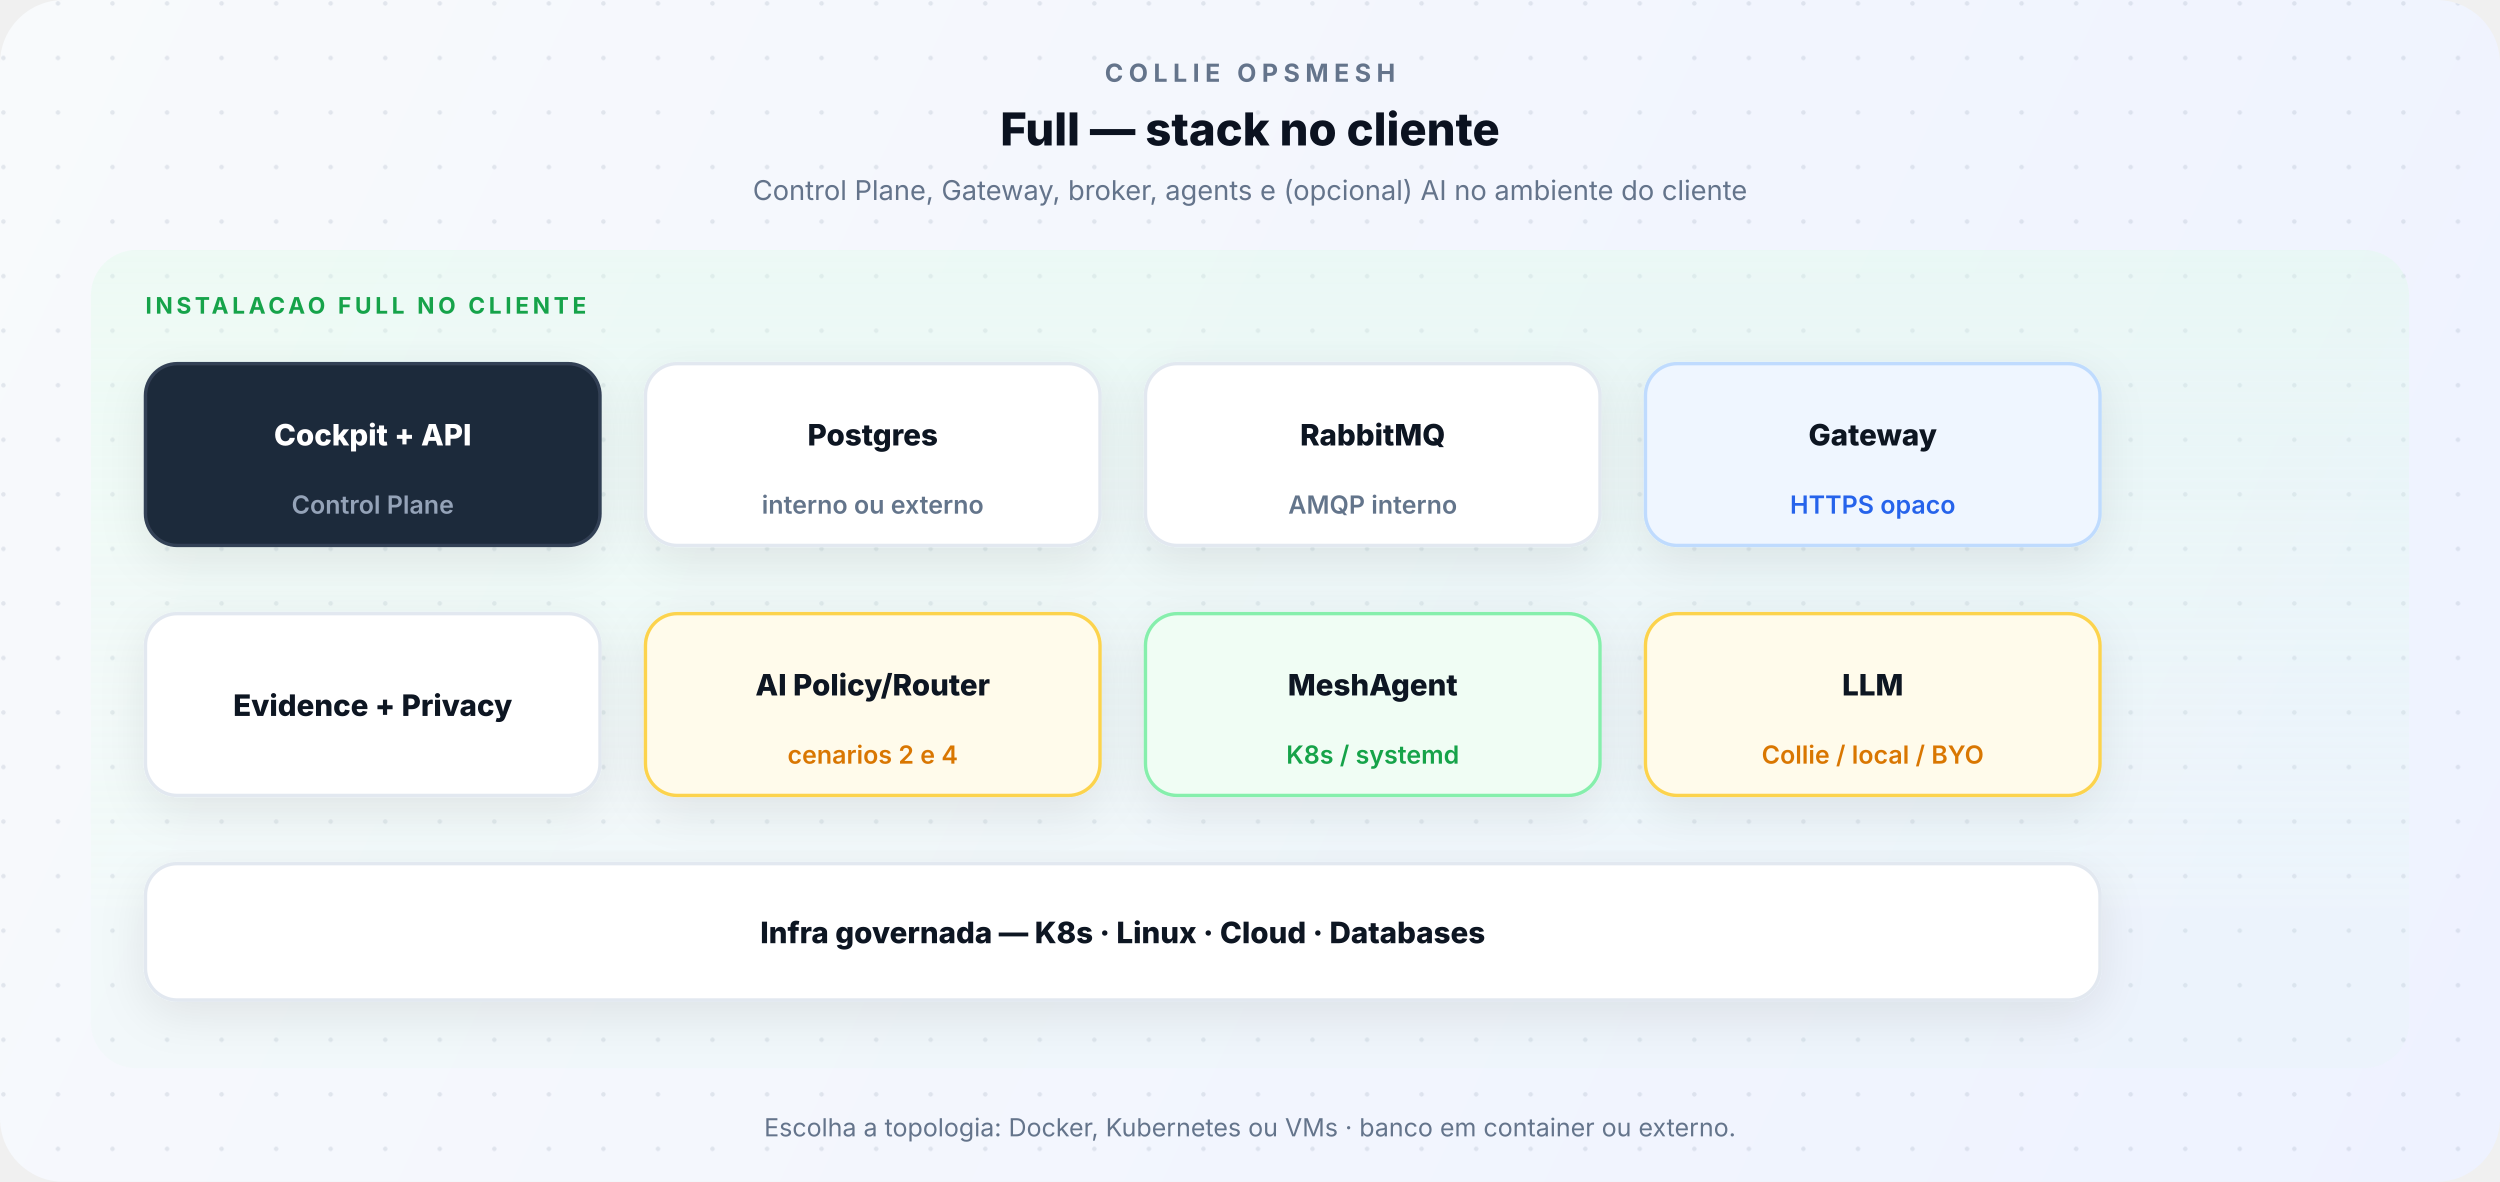
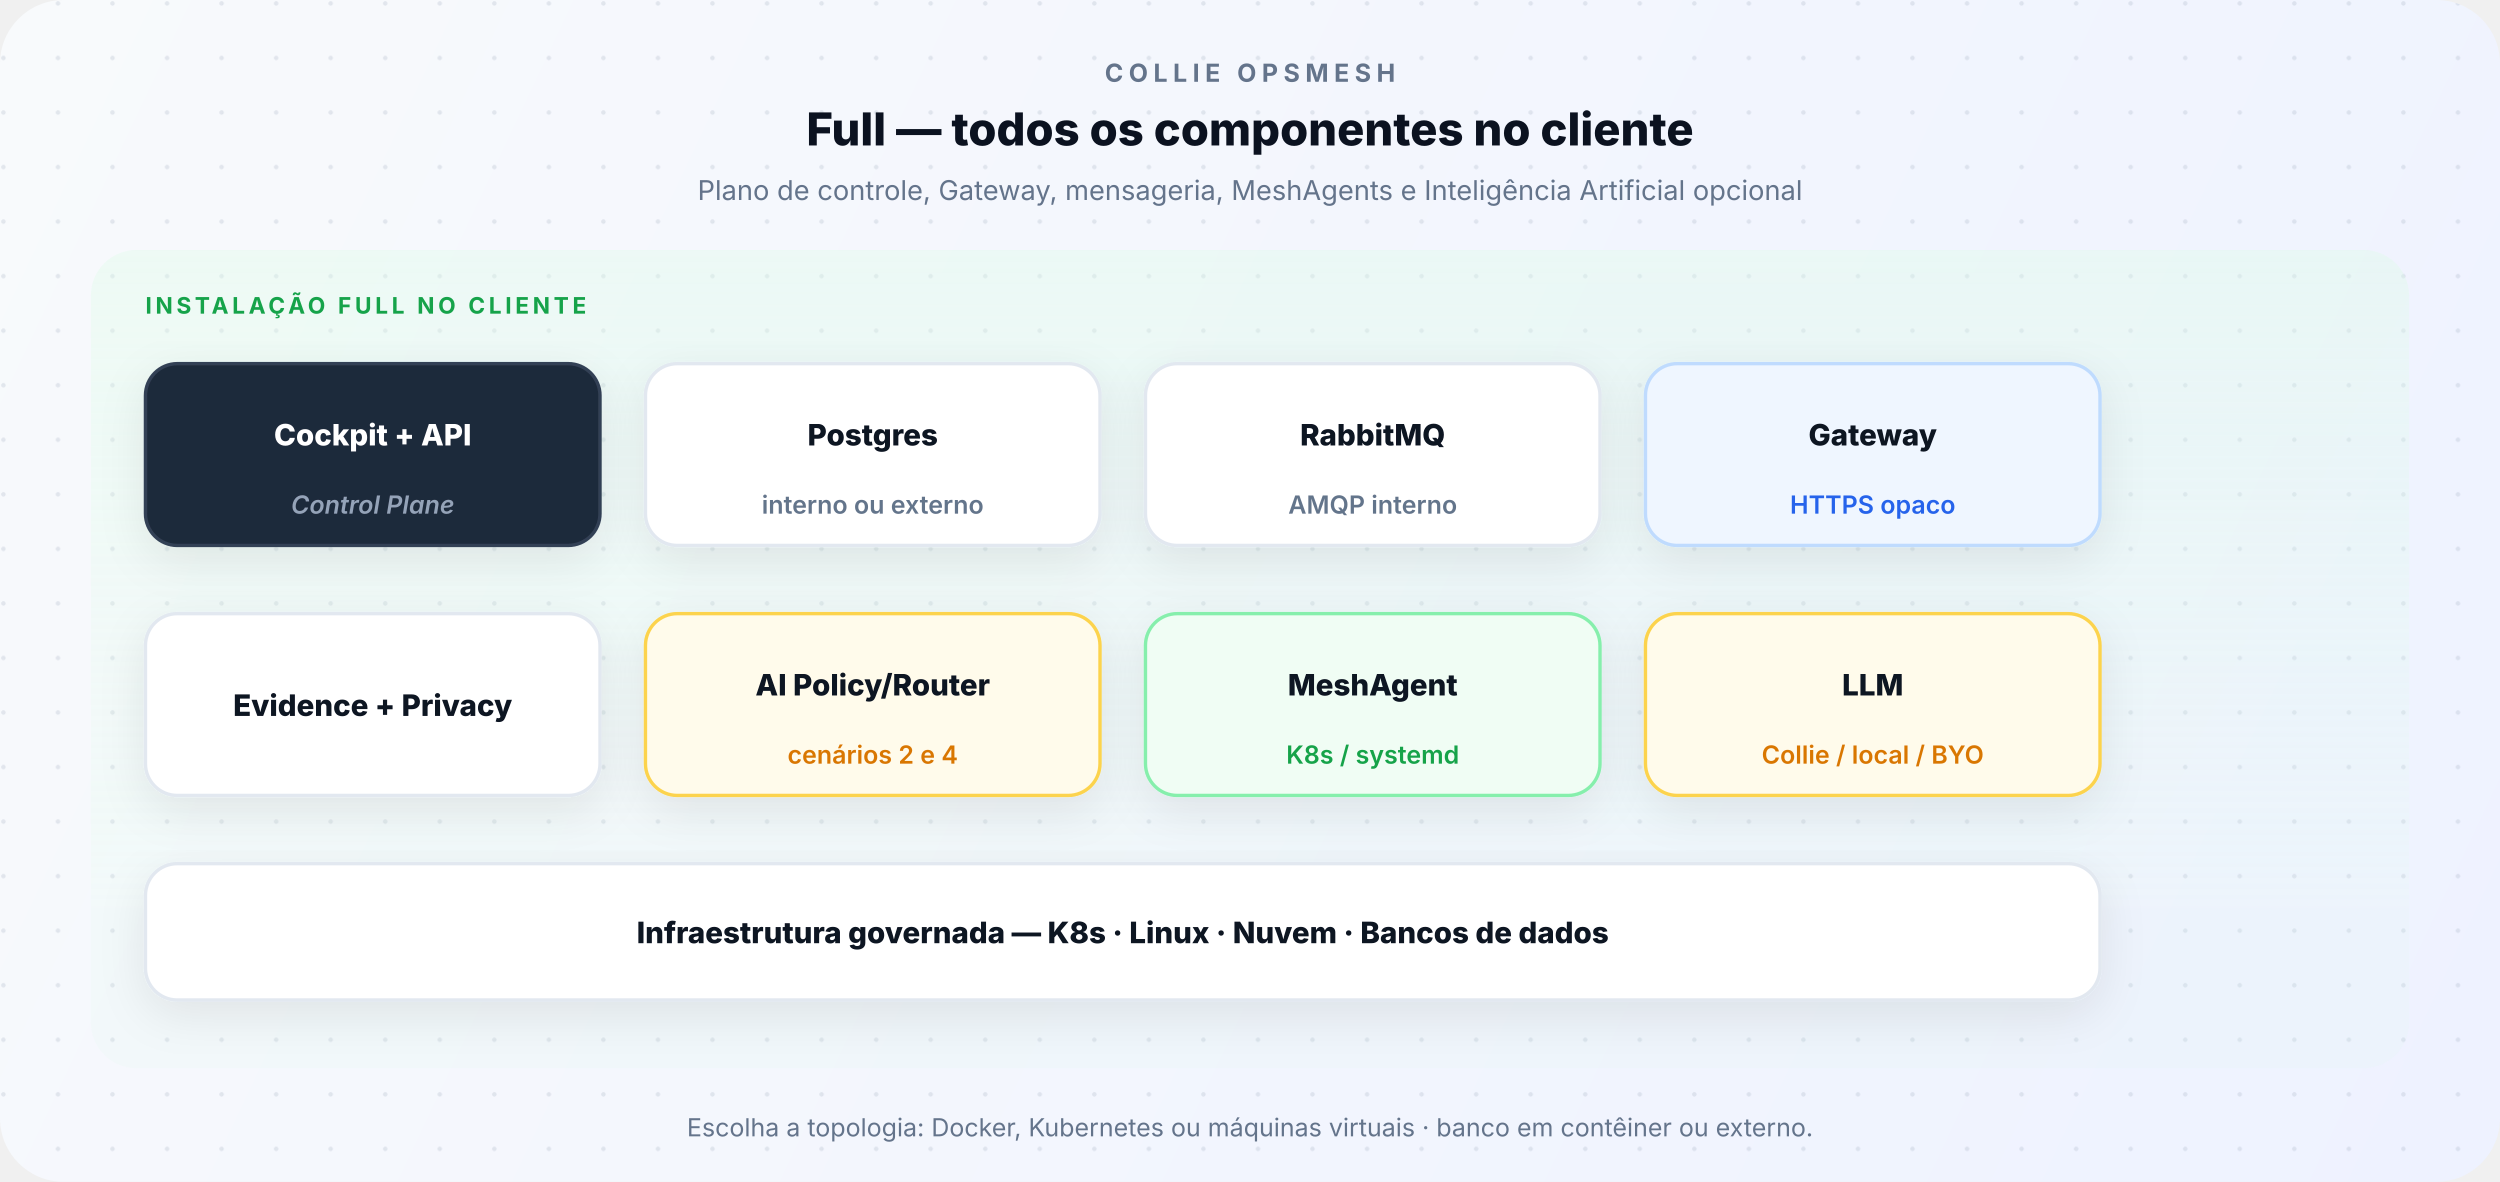
<svg xmlns="http://www.w3.org/2000/svg" width="1100" height="520" viewBox="0 0 1100 520" fill="none" role="img" aria-labelledby="t d">
  <defs>
    <linearGradient id="bg" x1="0" y1="0" x2="1100" y2="520" gradientUnits="userSpaceOnUse">
      <stop offset="0%" stop-color="#F8FAFC" />
      <stop offset="100%" stop-color="#EEF2FF" />
    </linearGradient>
    <linearGradient id="cpGrad" x1="0" y1="0" x2="500" y2="200" gradientUnits="userSpaceOnUse">
      <stop offset="0%" stop-color="#141B2D" />
      <stop offset="100%" stop-color="#0B1220" />
    </linearGradient>
    <linearGradient id="zoneCollie" x1="0" y1="0" x2="0" y2="400" gradientUnits="userSpaceOnUse">
      <stop offset="0%" stop-color="#DBEAFE" stop-opacity="0.45" />
      <stop offset="100%" stop-color="#DBEAFE" stop-opacity="0.12" />
    </linearGradient>
    <linearGradient id="zoneClient" x1="0" y1="0" x2="0" y2="400" gradientUnits="userSpaceOnUse">
      <stop offset="0%" stop-color="#DCFCE7" stop-opacity="0.45" />
      <stop offset="100%" stop-color="#DCFCE7" stop-opacity="0.12" />
    </linearGradient>
    <filter id="sh" x="-20%" y="-20%" width="140%" height="160%">
      <feDropShadow dx="0" dy="6" stdDeviation="10" flood-color="#0B1220" flood-opacity="0.08" />
    </filter>
    <marker id="arrB" markerWidth="8" markerHeight="8" refX="6" refY="3" orient="auto">
      <path d="M0 0l6 3-6 3" fill="none" stroke="#2563EB" stroke-width="1.5" />
    </marker>
    <marker id="arrG" markerWidth="8" markerHeight="8" refX="6" refY="3" orient="auto">
      <path d="M0 0l6 3-6 3" fill="none" stroke="#16A34A" stroke-width="1.5" />
    </marker>
    <pattern id="dots" width="24" height="24" patternUnits="userSpaceOnUse">
      <circle cx="1.5" cy="1.5" r="1" fill="#94A3B8" opacity="0.22" />
    </pattern>
  </defs>
  <rect width="1100" height="520" rx="28" fill="url(#bg)" />
  <rect width="1100" height="520" rx="28" fill="url(#dots)" />
  <text x="550.0" y="36" font-family="Inter,Arial,sans-serif" font-size="11" font-weight="700" fill="#64748B" text-anchor="middle" letter-spacing="2.4">COLLIE OPSMESH</text>
-   <text x="550.0" y="64" font-family="Inter,Arial,sans-serif" font-size="20" font-weight="800" fill="#0B1220" text-anchor="middle">Full — stack no cliente</text>
-   <text x="550.0" y="88" font-family="Inter,Arial,sans-serif" font-size="12" fill="#64748B" text-anchor="middle">Control Plane, Gateway, broker, agents e (opcional) AI no ambiente do cliente</text>
+   <text x="550.0" y="64" font-family="Inter,Arial,sans-serif" font-size="20" font-weight="800" fill="#0B1220" text-anchor="middle">Full — todos os componentes no cliente</text>
+   <text x="550.0" y="88" font-family="Inter,Arial,sans-serif" font-size="12" fill="#64748B" text-anchor="middle">Plano de controle, Gateway, mensageria, MeshAgents e Inteligência Artificial opcional</text>
  <rect x="40" y="110" width="1020" height="360" rx="20" fill="url(#zoneClient)" />
-   <text x="64" y="138" font-family="Inter,Arial,sans-serif" font-size="10" font-weight="700" fill="#16A34A" letter-spacing="1.6">INSTALACAO FULL NO CLIENTE</text>
+   <text x="64" y="138" font-family="Inter,Arial,sans-serif" font-size="10" font-weight="700" fill="#16A34A" letter-spacing="1.6">INSTALAÇÃO FULL NO CLIENTE</text>
  <g filter="url(#sh)" font-family="Inter,Arial,sans-serif">
    <rect x="64" y="160" width="200" height="80" rx="14" fill="#1E293B" stroke="#334155" stroke-width="1.5" />
    <text x="164.0" y="196.0" font-size="13" font-weight="800" fill="#FFFFFF" text-anchor="middle">Cockpit + API</text>
-     <text x="164.0" y="226" font-size="11" font-weight="600" fill="#94A3B8" text-anchor="middle">Control Plane</text>
+     <text x="164.0" y="226" font-size="11" font-weight="600" font-style="italic" fill="#94A3B8" text-anchor="middle">Control Plane</text>
  </g>
  <g filter="url(#sh)" font-family="Inter,Arial,sans-serif">
    <rect x="284" y="160" width="200" height="80" rx="14" fill="#FFFFFF" stroke="#E2E8F0" stroke-width="1.5" />
    <text x="384.0" y="196.0" font-size="13" font-weight="800" fill="#0B1220" text-anchor="middle">Postgres</text>
    <text x="384.0" y="226" font-size="11" font-weight="600" fill="#64748B" text-anchor="middle">interno ou externo</text>
  </g>
  <g filter="url(#sh)" font-family="Inter,Arial,sans-serif">
    <rect x="504" y="160" width="200" height="80" rx="14" fill="#FFFFFF" stroke="#E2E8F0" stroke-width="1.5" />
    <text x="604.0" y="196.0" font-size="13" font-weight="800" fill="#0B1220" text-anchor="middle">RabbitMQ</text>
    <text x="604.0" y="226" font-size="11" font-weight="600" fill="#64748B" text-anchor="middle">AMQP interno</text>
  </g>
  <g filter="url(#sh)" font-family="Inter,Arial,sans-serif">
    <rect x="724" y="160" width="200" height="80" rx="14" fill="#EFF6FF" stroke="#BFDBFE" stroke-width="1.5" />
    <text x="824.0" y="196.0" font-size="13" font-weight="800" fill="#0B1220" text-anchor="middle">Gateway</text>
    <text x="824.0" y="226" font-size="11" font-weight="600" fill="#2563EB" text-anchor="middle">HTTPS opaco</text>
  </g>
  <g filter="url(#sh)" font-family="Inter,Arial,sans-serif">
    <rect x="64" y="270" width="200" height="80" rx="14" fill="#FFFFFF" stroke="#E2E8F0" stroke-width="1.5" />
    <text x="164.0" y="315.0" font-size="13" font-weight="800" fill="#0B1220" text-anchor="middle">Evidence + Privacy</text>
  </g>
  <g filter="url(#sh)" font-family="Inter,Arial,sans-serif">
    <rect x="284" y="270" width="200" height="80" rx="14" fill="#FFFBEB" stroke="#FCD34D" stroke-width="1.5" />
    <text x="384.0" y="306.0" font-size="13" font-weight="800" fill="#0B1220" text-anchor="middle">AI Policy/Router</text>
-     <text x="384.0" y="336" font-size="11" font-weight="600" fill="#D97706" text-anchor="middle">cenarios 2 e 4</text>
+     <text x="384.0" y="336" font-size="11" font-weight="600" fill="#D97706" text-anchor="middle">cenários 2 e 4</text>
  </g>
  <g filter="url(#sh)" font-family="Inter,Arial,sans-serif">
    <rect x="504" y="270" width="200" height="80" rx="14" fill="#F0FDF4" stroke="#86EFAC" stroke-width="1.5" />
    <text x="604.0" y="306.0" font-size="13" font-weight="800" fill="#0B1220" text-anchor="middle">MeshAgent</text>
    <text x="604.0" y="336" font-size="11" font-weight="600" fill="#16A34A" text-anchor="middle">K8s / systemd</text>
  </g>
  <g filter="url(#sh)" font-family="Inter,Arial,sans-serif">
    <rect x="724" y="270" width="200" height="80" rx="14" fill="#FFFBEB" stroke="#FCD34D" stroke-width="1.5" />
    <text x="824.0" y="306.0" font-size="13" font-weight="800" fill="#0B1220" text-anchor="middle">LLM</text>
    <text x="824.0" y="336" font-size="11" font-weight="600" fill="#D97706" text-anchor="middle">Collie / local / BYO</text>
  </g>
  <g filter="url(#sh)" font-family="Inter,Arial,sans-serif">
    <rect x="64" y="380" width="860" height="60" rx="14" fill="#FFFFFF" stroke="#E2E8F0" stroke-width="1.5" />
-     <text x="494.0" y="415.0" font-size="13" font-weight="800" fill="#0B1220" text-anchor="middle">Infra governada — K8s · Linux · Cloud · Databases</text>
+     <text x="494.0" y="415.0" font-size="13" font-weight="800" fill="#0B1220" text-anchor="middle">Infraestrutura governada — K8s · Linux · Nuvem · Bancos de dados</text>
  </g>
-   <text x="550" y="500" font-family="Inter,Arial,sans-serif" font-size="11" fill="#64748B" text-anchor="middle">Escolha a topologia: Docker, Kubernetes ou VMs · banco em container ou externo.</text>
+   <text x="550" y="500" font-family="Inter,Arial,sans-serif" font-size="11" fill="#64748B" text-anchor="middle">Escolha a topologia: Docker, Kubernetes ou máquinas virtuais · banco em contêiner ou externo.</text>
</svg>
